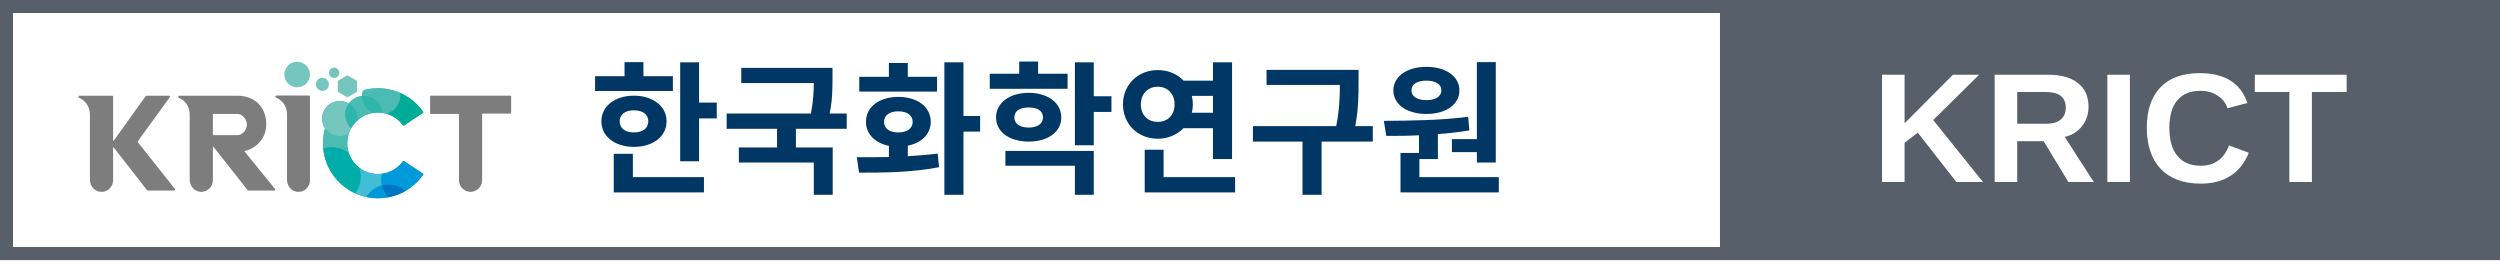
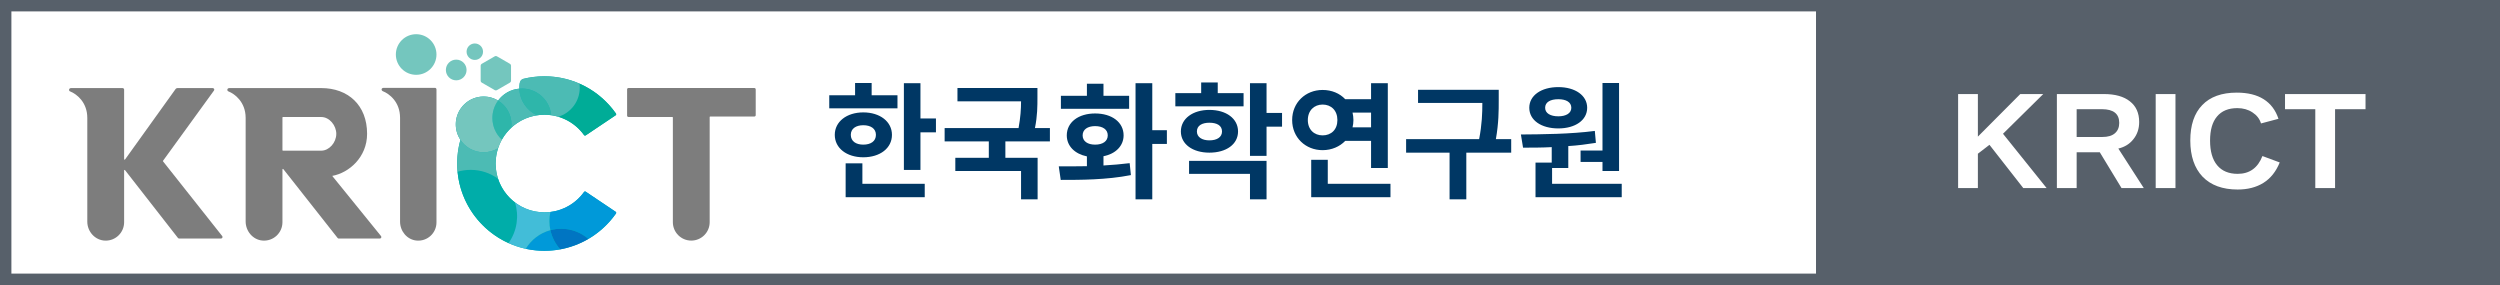
- <svg xmlns="http://www.w3.org/2000/svg" width="192.3" height="20" viewBox="0 0 192.3 20" role="img" aria-label="한국화학연구원 KRICT">
+ <svg xmlns="http://www.w3.org/2000/svg" width="219.3" height="25" viewBox="0 0 219.3 25" role="img" aria-label="한국화학연구원 KRICT">
  <defs>
    <clipPath id="badge-shape">
-       <rect width="192.3" height="20" rx="0" />
+       <rect width="219.3" height="25" rx="0" />
    </clipPath>
  </defs>
  <g clip-path="url(#badge-shape)">
-     <rect width="192.3" height="20" rx="0" fill="#ffffff" />
-     <path d="M132.3 0h60v20h-60z" fill="#57606a" />
+     <rect width="219.3" height="25" rx="0" fill="#ffffff" />
+     <path d="M159.3 0h60v25h-60z" fill="#57606a" />
  </g>
-   <rect x="0.5" y="0.5" width="191.3" height="19" rx="0" fill="none" stroke="#57606a" />
-   <g transform="translate(6.009 4.727) scale(0.039539)">
+   <rect x="0.5" y="0.5" width="218.3" height="24" rx="0" fill="none" stroke="#57606a" />
+   <g transform="translate(6.017 2.958) scale(0.071546)">
    <path fill="#7d7d7d" fill-rule="nonzero" d="M684.76 68.22L684.76 100.413C684.76 101.326 685.5 102.066 686.413 102.066L740.232 102.066C740.584 102.066 740.868 102.351 740.868 102.702L740.868 231.064C740.868 243.529 750.973 253.633 763.438 253.633C775.903 253.633 786.007 243.529 786.007 231.064L786.007 102.148C786.007 101.797 786.292 101.512 786.643 101.512L840.803 101.512C841.716 101.512 842.456 100.772 842.456 99.859L842.456 68.22C842.456 67.307 841.716 66.567 840.803 66.567L686.413 66.567C685.5 66.567 684.76 67.307 684.76 68.22" />
    <path fill="#7d7d7d" fill-rule="nonzero" d="M406.396 66.353L386.448 66.353C382.988 66.353 383.178 69.654 385.271 70.471C393.297 73.606 406.389 83.692 406.389 102.974L406.396 102.968L406.396 230.409C406.396 242.068 414.919 252.48 426.526 253.587C439.841 254.857 451.043 244.421 451.043 231.368L451.043 68.263C451.043 67.208 450.188 66.353 449.133 66.353L406.396 66.353" />
    <path fill="#7d7d7d" fill-rule="nonzero" d="M262.831 143.383C262.48 143.383 262.195 143.098 262.195 142.747L262.195 102.754C262.195 102.403 262.48 102.119 262.831 102.119L309.739 102.119C319.965 102.119 328.218 112.614 328.218 122.75C328.218 133.47 319.471 143.338 309.873 143.383L262.831 143.383M383.067 248.115L323.22 174.315C343.658 170.648 365.983 151.586 365.983 122.706C365.983 87.586 342.654 66.64 309.739 66.64L197.16 66.64C194.144 66.64 193.886 69.915 195.993 70.722C203.977 73.862 217.029 83.909 217.074 103.105L217.074 230.113C217.074 241.945 225.745 252.517 237.529 253.583C250.969 254.799 262.195 244.241 262.195 231.1L262.195 166.375C262.195 166.116 262.36 165.885 262.604 165.8C262.849 165.716 263.121 165.795 263.281 165.999L329.825 250.437C330.18 250.888 330.721 251.151 331.295 251.151L381.607 251.151C382.326 251.151 382.981 250.739 383.292 250.091C383.603 249.444 383.515 248.676 383.067 248.115" />
    <path fill="#00ada9" fill-rule="nonzero" d="M556.864 55.5C565.35 53.343 574.242 52.197 583.388 52.197C619.124 52.197 651.392 69.744 671.143 97.924C671.61 98.589 671.431 99.517 670.756 99.97L633.966 124.656C633.318 125.091 632.454 124.922 631.999 124.288C620.894 108.828 603.006 99.336 583.388 99.336C550.447 99.336 523.571 125.99 523.571 159.174C523.571 192.354 550.451 218.97 583.388 218.97C603.35 218.97 621.078 209.247 631.999 194.019C632.454 193.384 633.319 193.215 633.968 193.65L670.758 218.336C671.432 218.789 671.611 219.715 671.146 220.381C651.543 248.434 619.203 266.151 583.388 266.151C527.967 266.151 481.994 223.836 476.879 169.236C475.723 156.342 476.698 143.31 480.411 130.074C472.646 118.396 472.752 102.91 481.091 91.274C491.64 76.52 511.617 72.826 526.613 81.956C532.633 73.788 541.993 68.236 552.671 67.343C552.671 67.343 552.642 63.261 553.036 61.017C553.43 58.774 556.864 55.5 556.864 55.5" />
    <path fill="#74c6be" fill-rule="nonzero" d="M401.24 25.49C401.24 11.737 412.389 0.589 426.141 0.589C439.894 0.589 451.042 11.737 451.042 25.49C451.042 39.243 439.894 50.391 426.141 50.391C412.389 50.391 401.24 39.243 401.24 25.49" />
    <path fill="#2eb6aa" fill-rule="nonzero" d="M543.037 111.157C543.037 112.529 542.956 113.883 542.799 115.213C538.213 119.45 534.292 124.396 531.209 129.877C524.079 123.275 519.615 113.833 519.615 103.349C519.615 95.345 522.217 87.949 526.622 81.959C536.465 87.955 543.037 98.789 543.037 111.157" />
    <path fill="#2eb6aa" fill-rule="nonzero" d="M591.742 99.912C589.014 99.531 586.226 99.334 583.393 99.334C580.302 99.334 577.266 99.568 574.3 100.021C561.813 94.316 553.05 81.87 552.668 67.335C572.65 65.646 589.902 80.402 591.742 99.912" />
    <path fill="#0075c2" fill-rule="nonzero" d="M603.991 239.104C599.397 239.104 594.945 239.715 590.713 240.86C592.675 249.778 596.934 257.835 602.838 264.38C615.201 262.109 626.822 257.712 637.308 251.583C628.397 243.811 616.744 239.104 603.991 239.104" />
    <path fill="#00ac97" fill-rule="nonzero" d="M626.664 66.344C626.664 83.059 615.583 97.185 600.365 101.776C613.259 105.585 624.336 113.622 631.992 124.279C632.448 124.913 633.31 125.081 633.959 124.646L670.746 99.973C671.422 99.52 671.601 98.593 671.135 97.927C659.914 81.893 644.419 69.077 626.3 61.136C626.54 62.838 626.664 64.576 626.664 66.344" />
    <path fill="#74c6be" fill-rule="nonzero" d="M525.065 27.639L541.225 36.965C541.984 37.403 542.453 38.214 542.453 39.091L542.456 57.749C542.456 58.626 541.988 59.437 541.229 59.876L525.072 69.208C524.313 69.646 523.376 69.647 522.616 69.208L506.457 59.882C505.697 59.444 505.229 58.633 505.229 57.755L505.225 39.098C505.225 38.221 505.693 37.41 506.453 36.971L522.609 27.639C523.369 27.201 524.305 27.2 525.065 27.639" />
    <path fill="#74c6be" fill-rule="nonzero" d="M487.947 44.454C487.947 51.464 482.264 57.147 475.254 57.147C468.243 57.147 462.56 51.464 462.56 44.454C462.56 37.444 468.243 31.761 475.254 31.761C482.264 31.761 487.947 37.444 487.947 44.454" />
    <path fill="#74c6be" fill-rule="nonzero" d="M508.137 22.048C508.137 27.623 503.617 32.143 498.042 32.143C492.467 32.143 487.947 27.623 487.947 22.048C487.947 16.473 492.467 11.953 498.042 11.953C503.617 11.953 508.137 16.473 508.137 22.048" />
    <path fill="#0099d9" fill-rule="nonzero" d="M670.763 218.338L633.978 193.65C633.329 193.215 632.465 193.383 632.009 194.018C622.498 207.271 607.706 216.468 590.699 218.536C589.914 222.121 589.501 225.845 589.501 229.666C589.501 233.509 589.92 237.255 590.713 240.86C594.945 239.715 599.397 239.104 603.991 239.104C616.744 239.104 628.397 243.811 637.308 251.583C650.72 243.743 662.275 233.07 671.152 220.385C671.618 219.719 671.438 218.791 670.763 218.338" />
    <path fill="#0099d9" fill-rule="nonzero" d="M602.838 264.38C596.934 257.835 592.675 249.779 590.712 240.86C577.947 244.314 567.179 252.628 560.516 263.692C567.886 265.298 575.541 266.144 583.392 266.144C590.033 266.144 596.532 265.538 602.838 264.38" />
    <path fill="#00ada9" fill-rule="nonzero" d="M526.538 177.847C517.137 170.976 505.548 166.92 493.011 166.92C487.409 166.92 481.996 167.73 476.883 169.239C480.53 208.292 505.168 241.247 539.402 256.71C550.025 241.764 552.4 223.205 547.337 206.903C537.726 199.638 530.379 189.539 526.538 177.847" />
    <path fill="#42bdd8" fill-rule="nonzero" d="M589.501 229.666C589.501 225.845 589.914 222.122 590.699 218.536C588.305 218.827 585.867 218.978 583.393 218.978C569.853 218.978 557.364 214.483 547.337 206.903C552.405 223.219 550.019 241.772 539.402 256.709C546.101 259.735 553.168 262.091 560.516 263.692C567.18 252.627 577.948 244.314 590.713 240.86C589.92 237.255 589.501 233.509 589.501 229.666" />
    <path fill="#4cbbb4" fill-rule="nonzero" d="M493.011 166.919C505.547 166.919 517.137 170.975 526.538 177.846C524.607 171.969 523.562 165.689 523.562 159.164C523.562 152.605 524.618 146.292 526.568 140.387C521.407 143.518 515.35 145.321 508.872 145.321C496.998 145.321 486.54 139.265 480.417 130.072C477.809 139.322 476.413 149.08 476.413 159.164C476.413 162.562 476.572 165.922 476.882 169.239C481.995 167.729 487.408 166.919 493.011 166.919" />
    <path fill="#4cbbb4" fill-rule="nonzero" d="M542.799 115.212C542.956 113.882 543.037 112.529 543.037 111.156C543.037 98.788 536.465 87.955 526.622 81.958C532.628 73.791 541.986 68.24 552.668 67.336C553.05 81.87 561.813 94.316 574.3 100.021C562.238 101.86 551.36 107.301 542.799 115.212" />
    <path fill="#4cbbb4" fill-rule="nonzero" d="M626.664 66.344C626.664 83.059 615.583 97.185 600.365 101.776C597.571 100.95 594.69 100.324 591.742 99.912C589.901 80.4 572.649 65.646 552.668 67.336C552.595 64.642 552.815 61.952 553.321 59.317C553.675 57.474 555.047 55.964 556.865 55.5C565.347 53.336 574.235 52.186 583.393 52.186C598.654 52.186 613.165 55.379 626.3 61.136C626.54 62.838 626.664 64.576 626.664 66.344" />
    <path fill="#74c6be" fill-rule="nonzero" d="M531.209 129.876C529.342 133.196 527.782 136.712 526.568 140.386C521.407 143.518 515.35 145.322 508.871 145.322C496.998 145.322 486.54 139.265 480.416 130.073C472.643 118.403 472.743 102.91 481.084 91.274C487.283 82.626 497.419 76.991 508.871 76.991C515.246 76.991 521.339 78.74 526.622 81.958C522.217 87.948 519.615 95.345 519.615 103.349C519.615 113.833 524.078 123.274 531.209 129.876" />
    <path fill="#7d7d7d" fill-rule="nonzero" d="M188.366 248.11L115.795 156.481C115.632 156.275 115.626 155.986 115.78 155.774L178.237 69.7C179.197 68.457 178.293 66.649 176.711 66.649L133.468 66.649C132.564 66.649 131.716 67.044 131.207 67.778L69.213 154.186C68.874 154.695 68.083 154.412 68.083 153.791L68.083 68.514C68.083 67.496 67.236 66.649 66.162 66.649L3.038 66.649C0.268 66.649 -0.24 69.927 1.851 70.717C9.875 73.882 22.93 83.942 22.93 103.212L22.93 230.361C22.93 242.792 32.655 253.455 45.084 253.683C57.746 253.914 68.083 243.719 68.083 231.11L68.083 167.617C68.083 167.357 68.248 167.126 68.493 167.042C68.739 166.957 69.011 167.038 69.171 167.243L134.069 250.386C134.423 250.839 134.966 251.105 135.542 251.105L186.874 251.105C187.583 251.105 188.231 250.703 188.547 250.069C188.863 249.434 188.793 248.676 188.366 248.11" />
  </g>
-   <text x="45.32" y="14" fill="#003764" font-family="-apple-system, BlinkMacSystemFont, 'Segoe UI', 'Noto Sans KR', 'Malgun Gothic', Arial, sans-serif" font-size="11" font-weight="600">한국화학연구원</text>
-   <text x="162.3" y="14" fill="#ffffff" text-anchor="middle" font-family="Arial, Helvetica, sans-serif" font-size="12" font-weight="700">KRICT</text>
+   <text x="72.29" y="16.5" fill="#003764" font-family="-apple-system, BlinkMacSystemFont, 'Segoe UI', 'Noto Sans KR', 'Malgun Gothic', Arial, sans-serif" font-size="11" font-weight="600">한국화학연구원</text>
+   <text x="189.3" y="16.5" fill="#ffffff" text-anchor="middle" font-family="Arial, Helvetica, sans-serif" font-size="12" font-weight="700">KRICT</text>
</svg>
